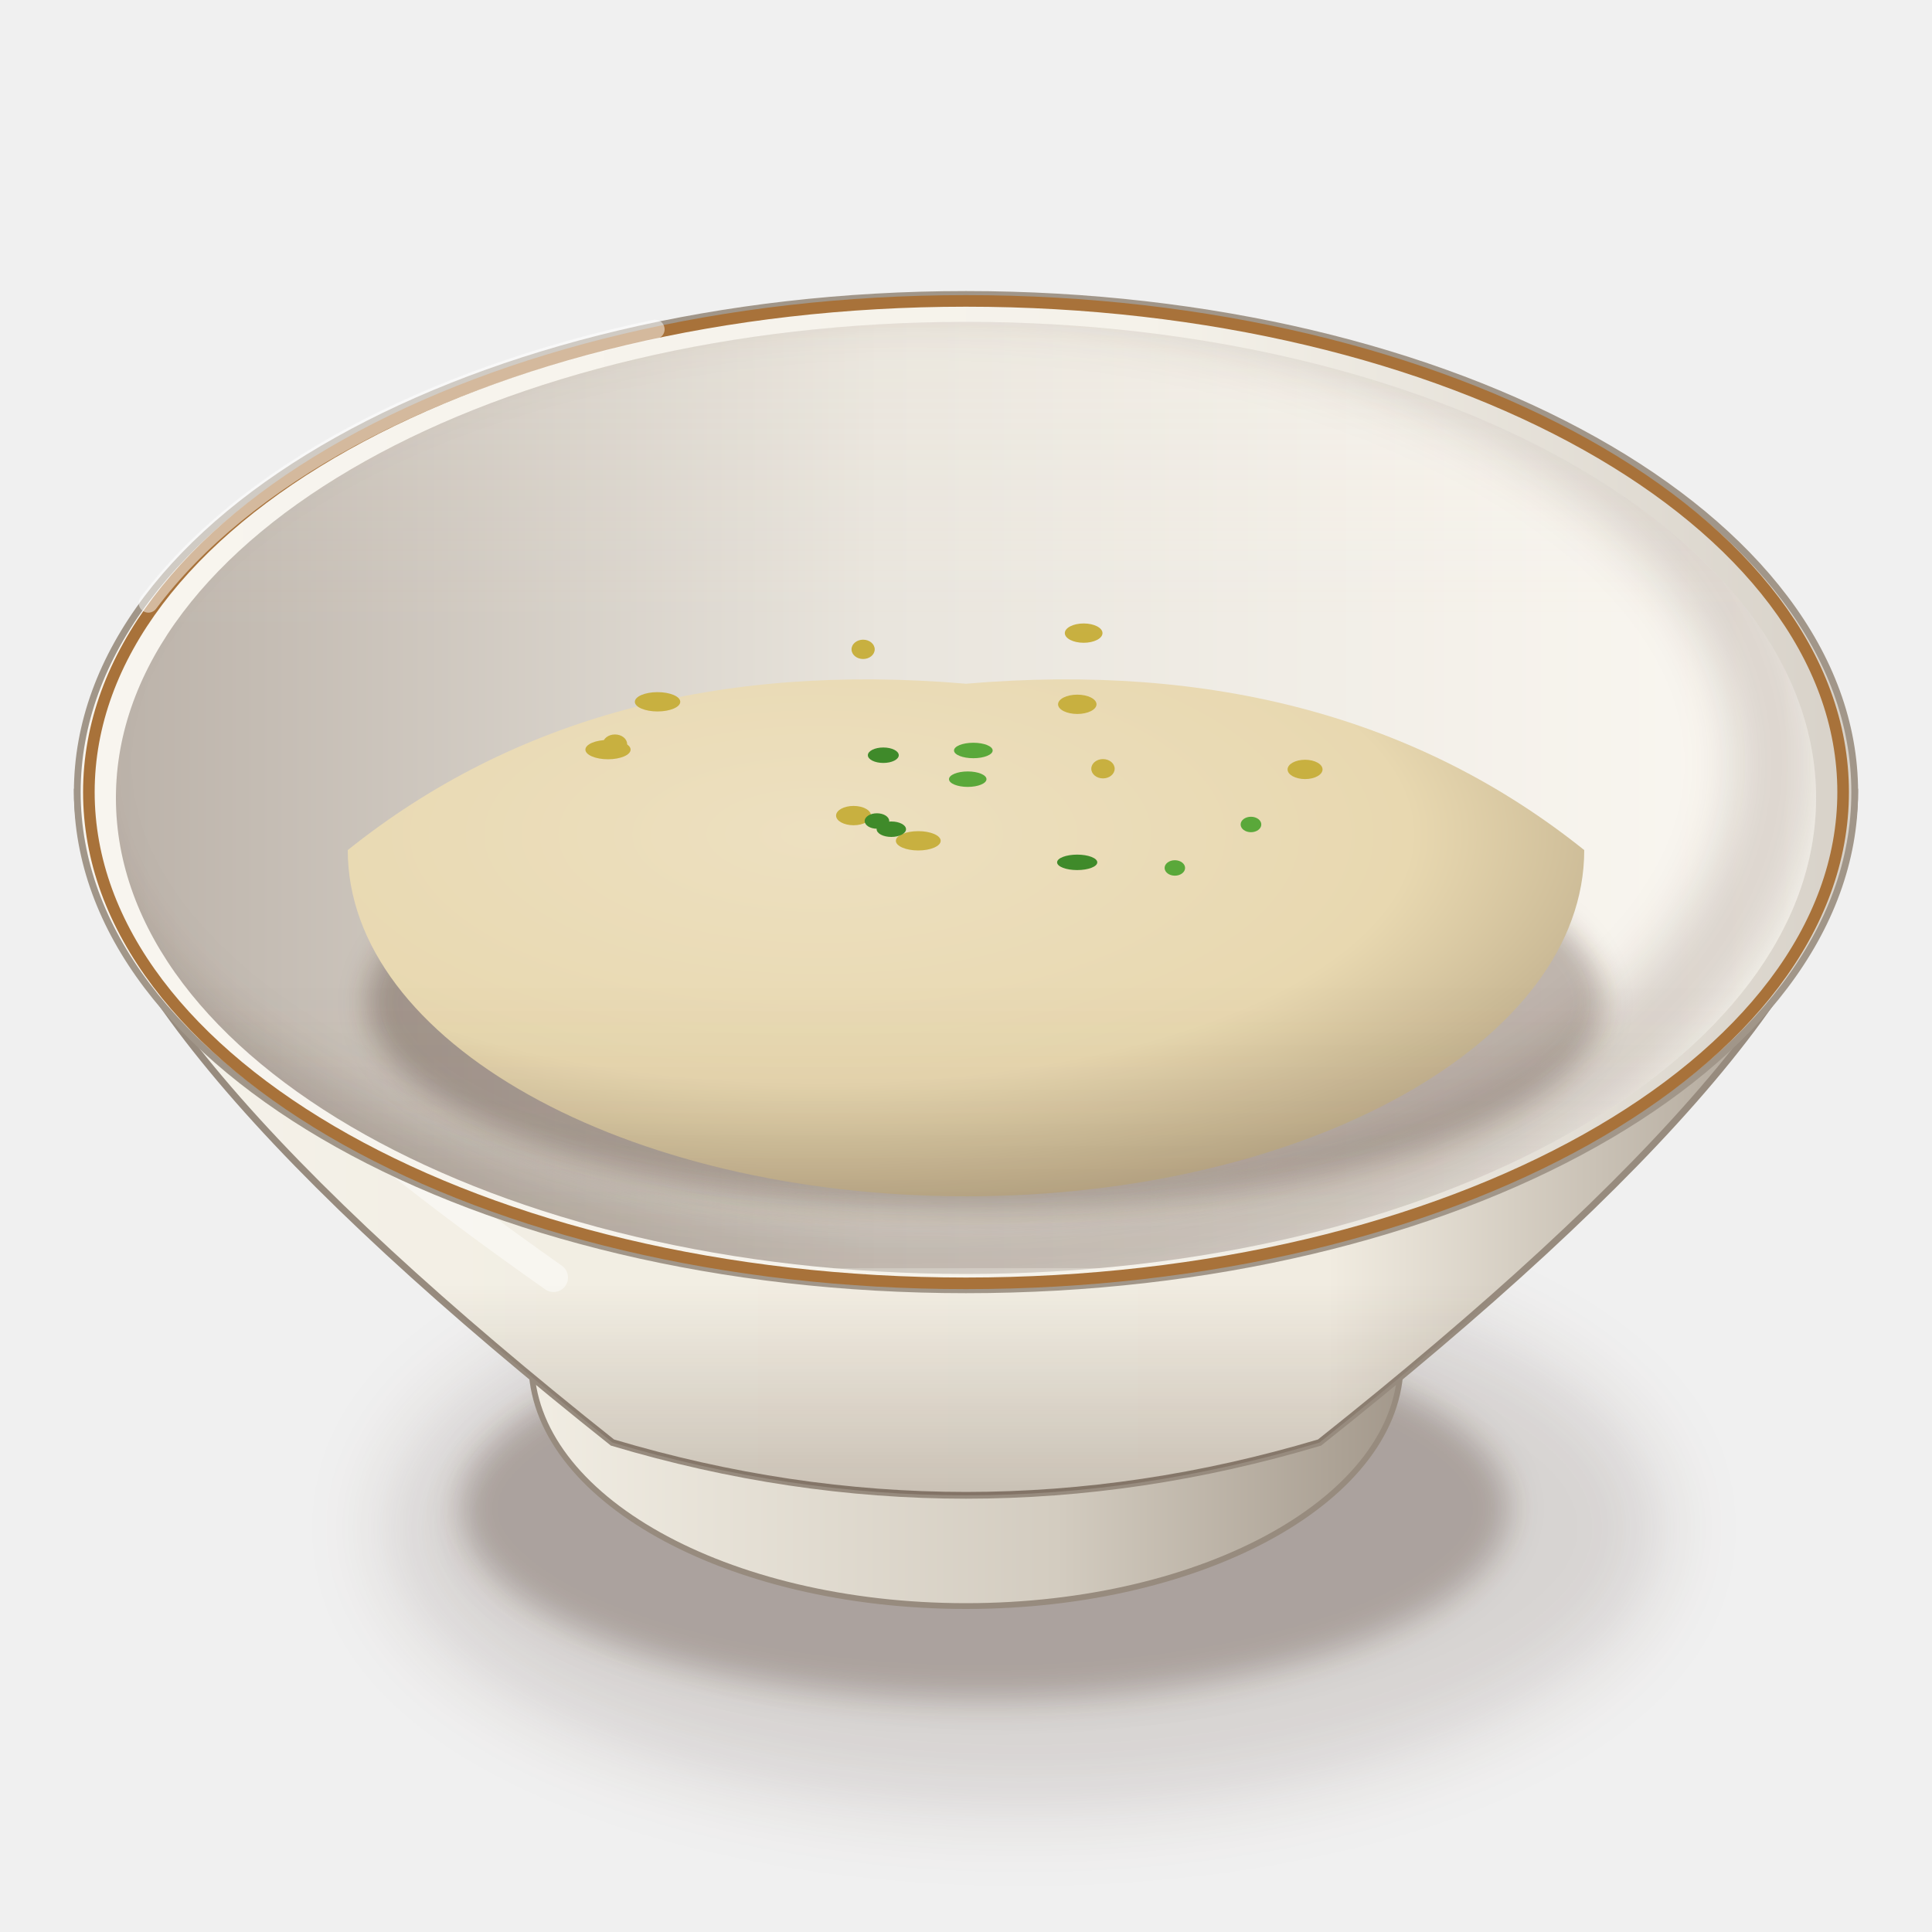
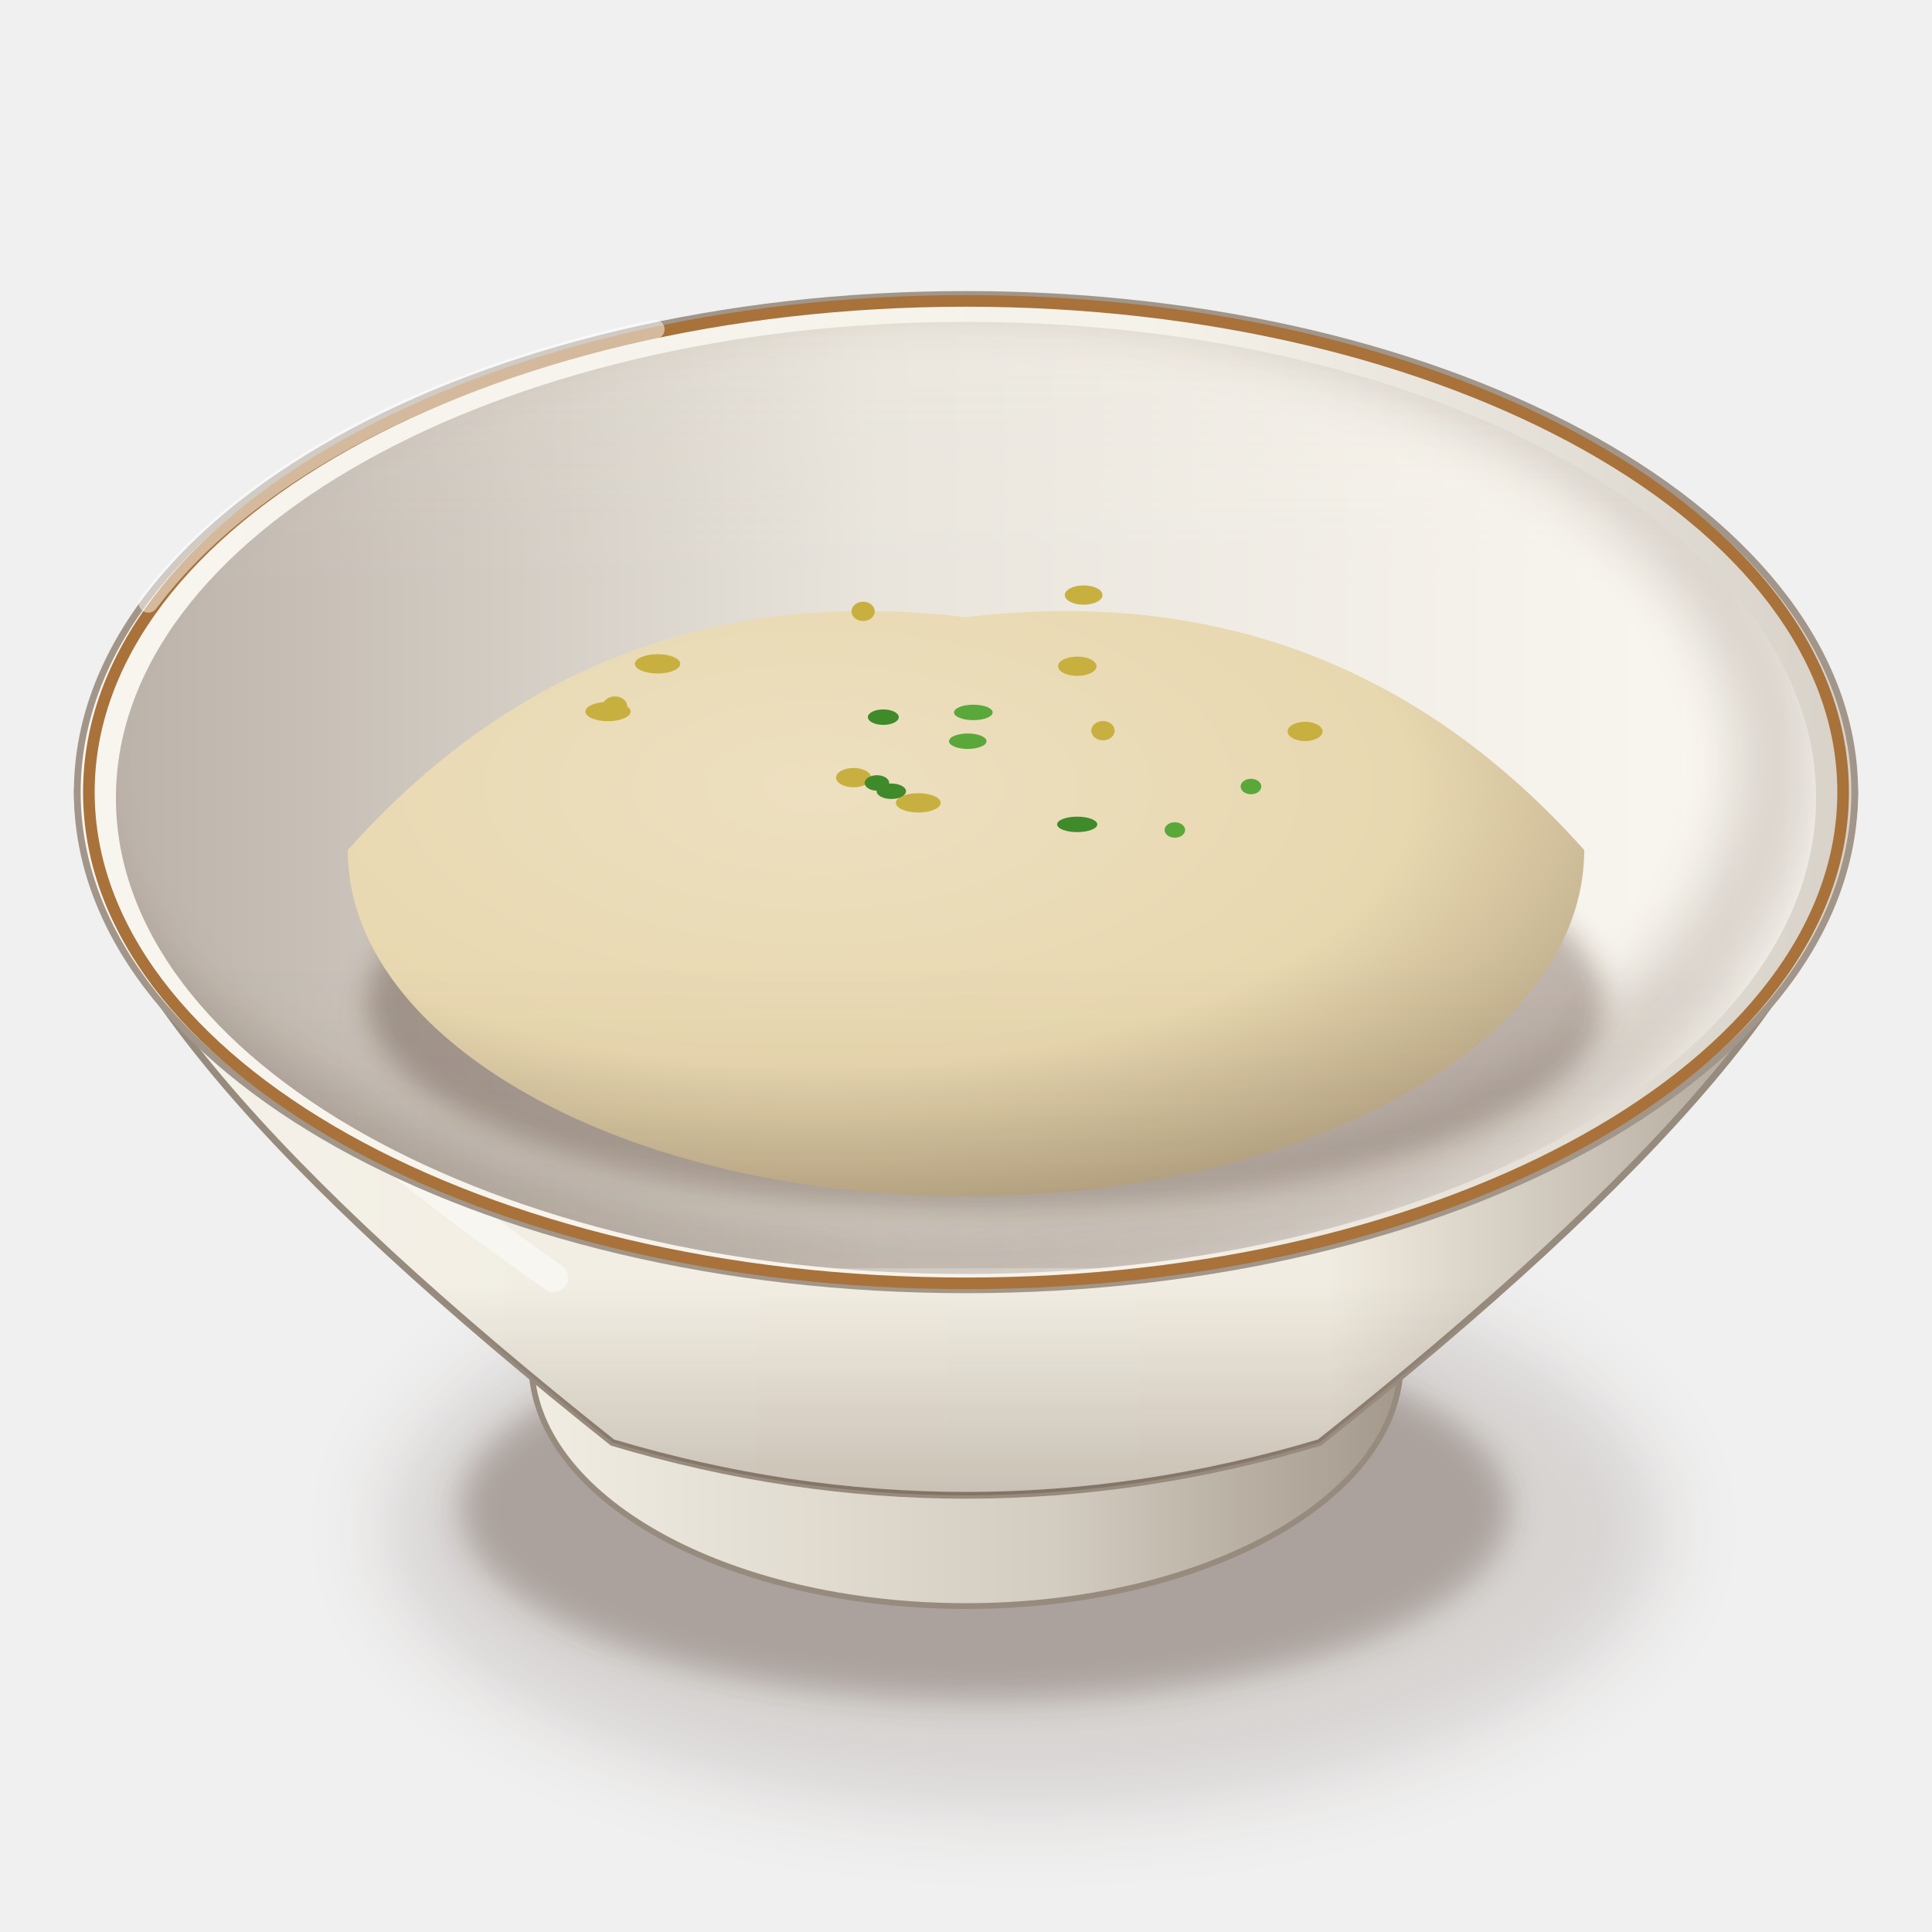
<svg xmlns="http://www.w3.org/2000/svg" viewBox="0 0 200 200" width="400" height="400">
  <defs>
    <filter id="eg_tahina-1" x="-50%" y="-50%" width="200%" height="200%">
      <feGaussianBlur stdDeviation="4" />
    </filter>
    <filter id="eg_tahina-2" x="-50%" y="-50%" width="200%" height="200%">
      <feGaussianBlur stdDeviation="1.6" />
    </filter>
    <linearGradient id="eg_tahina-3" x1="0" y1="0" x2="1" y2="0">
      <stop offset="0" stop-color="#f2eee4" />
      <stop offset="0.6" stop-color="#d3ccc0" />
      <stop offset="1" stop-color="#a19689" />
    </linearGradient>
    <linearGradient id="eg_tahina-4" x1="0" y1="0" x2="1" y2="0">
      <stop offset="0" stop-color="#f5f2eb" />
      <stop offset="0.28" stop-color="#f2eee3" />
      <stop offset="0.7" stop-color="#f1ece1" />
      <stop offset="1" stop-color="#a19689" />
    </linearGradient>
    <linearGradient id="eg_tahina-5" x1="0" y1="0" x2="0" y2="1">
      <stop offset="0" stop-color="#3a2212" stop-opacity="0" />
      <stop offset="0.7" stop-color="#3a2212" stop-opacity="0" />
      <stop offset="1" stop-color="#3a2212" stop-opacity="0.22" />
    </linearGradient>
    <linearGradient id="eg_tahina-6" x1="0" y1="0" x2="1" y2="0">
      <stop offset="0" stop-color="#f8f5ef" />
      <stop offset="0.6" stop-color="#f5f2ea" />
      <stop offset="1" stop-color="#d7d1c8" />
    </linearGradient>
    <linearGradient id="eg_tahina-7" x1="0" y1="0" x2="1" y2="0">
      <stop offset="0" stop-color="#bcb3aa" />
      <stop offset="0.45" stop-color="#e9e5dd" />
      <stop offset="1" stop-color="#fbf8f2" />
    </linearGradient>
    <clipPath id="eg_tahina-8">
      <path d="M12,82.6A88,49.28 0 1 0 188,82.6A88,49.28 0 1 0 12,82.6Z" />
    </clipPath>
    <filter id="eg_tahina-9" x="-50%" y="-50%" width="200%" height="200%">
      <feGaussianBlur stdDeviation="2.5" />
    </filter>
    <clipPath id="eg_tahina-10">
      <path d="M12,82.6 A88,49.28 0 0 0 188,82.6 L200,82.6 L200,0 L0,0 L0,82.6Z" />
    </clipPath>
    <filter id="eg_tahina-11" x="-50%" y="-50%" width="200%" height="200%">
      <feGaussianBlur stdDeviation="1.4" />
    </filter>
    <radialGradient id="eg_tahina-12" cx="0.38" cy="0.3" r="0.8">
      <stop offset="0" stop-color="#ede0c0" />
      <stop offset="0.6" stop-color="#e8d8b0" />
      <stop offset="1" stop-color="#af9d7d" />
    </radialGradient>
    <linearGradient id="eg_tahina-13" x1="0" y1="0" x2="0" y2="1">
      <stop offset="0" stop-color="#fff8ec" stop-opacity="0.2" />
      <stop offset="0.45" stop-color="#fff8ec" stop-opacity="0" />
      <stop offset="0.75" stop-color="#3a2212" stop-opacity="0" />
      <stop offset="1" stop-color="#3a2212" stop-opacity="0.1" />
    </linearGradient>
  </defs>
  <ellipse cx="106" cy="158.18" rx="66.08" ry="29.08" fill="#3a2212" opacity="0.14" filter="url(#eg_tahina-1)" />
  <ellipse cx="102" cy="156.18" rx="54.28" ry="19.82" fill="#3a2212" opacity="0.28" filter="url(#eg_tahina-2)" />
  <path d="M53,135.06 L55,141.06 A45,25.2 0 0 0 145,141.06 L147,135.06Z" fill="url(#eg_tahina-3)" stroke="#978b7e" stroke-width=".6" />
  <path d="M8,82 C8,98.8 29,122 63.4,149.33 Q100,160.26 136.6,149.33 C171,122 192,98.8 192,82Z" fill="url(#eg_tahina-4)" stroke="#978b7e" stroke-width=".7" />
  <path d="M8,82 C8,98.8 29,122 63.4,149.33 Q100,160.26 136.6,149.33 C171,122 192,98.8 192,82Z" fill="url(#eg_tahina-5)" />
  <path d="M16,92 Q20,106 57.3,132.25" stroke="#fff" stroke-width="3" fill="none" stroke-linecap="round" opacity="0.45" />
  <path d="M8,82A92,51.52 0 1 0 192,82A92,51.52 0 1 0 8,82Z" fill="url(#eg_tahina-6)" stroke="#a19689" stroke-width=".7" />
  <path d="M12,82.6A88,49.28 0 1 0 188,82.6A88,49.28 0 1 0 12,82.6Z" fill="url(#eg_tahina-7)" />
  <g clip-path="url(#eg_tahina-8)">
    <path d="M4,79A90,51.28 0 1 0 184,79A90,51.28 0 1 0 4,79Z" fill="none" stroke="#3a2212" stroke-width="9" opacity=".16" filter="url(#eg_tahina-9)" />
  </g>
  <path d="M9.2,82A90.8,50.85 0 1 0 190.8,82A90.8,50.85 0 1 0 9.2,82Z" fill="none" stroke="#a8723a" stroke-width="1.2" />
  <g clip-path="url(#eg_tahina-10)">
    <ellipse cx="102" cy="103.74" rx="64" ry="21.5" fill="#3a2212" opacity="0.3" filter="url(#eg_tahina-11)" />
-     <path d="M36,88 Q61.6,67.5 100,70.78 Q138.4,67.5 164,88 A64,35.84 0 0 1 36,88Z" fill="url(#eg_tahina-12)" />
-     <ellipse cx="68.07" cy="72.65" rx="2.35" ry="1" fill="#c8b040" />
-     <ellipse cx="111.52" cy="72.91" rx="1.99" ry="1" fill="#c8b040" />
-     <ellipse cx="88.36" cy="84.43" rx="1.81" ry="1" fill="#c8b040" />
-     <ellipse cx="95.06" cy="87.04" rx="2.32" ry="1" fill="#c8b040" />
-     <ellipse cx="89.35" cy="67.22" rx="1.2" ry="1" fill="#c8b040" />
-     <ellipse cx="112.18" cy="65.54" rx="1.95" ry="1" fill="#c8b040" />
-     <ellipse cx="62.94" cy="77.6" rx="2.34" ry="1" fill="#c8b040" />
-     <ellipse cx="114.18" cy="79.58" rx="1.21" ry="1" fill="#c8b040" />
-     <ellipse cx="135.1" cy="79.65" rx="1.81" ry="1" fill="#c8b040" />
-     <ellipse cx="63.66" cy="77.03" rx="1.26" ry="1" fill="#c8b040" />
-     <ellipse cx="90.78" cy="84.99" rx="1.27" ry="0.8" fill="#3f8a2a" />
-     <ellipse cx="129.5" cy="85.35" rx="1.07" ry="0.8" fill="#5aa83a" />
-     <ellipse cx="91.44" cy="78.18" rx="1.6" ry="0.8" fill="#3f8a2a" />
-     <ellipse cx="121.62" cy="89.85" rx="1.06" ry="0.8" fill="#5aa83a" />
-     <ellipse cx="111.51" cy="89.27" rx="2.08" ry="0.8" fill="#3f8a2a" />
-     <ellipse cx="100.76" cy="77.69" rx="2" ry="0.8" fill="#5aa83a" />
-     <ellipse cx="92.27" cy="85.84" rx="1.52" ry="0.8" fill="#3f8a2a" />
-     <ellipse cx="100.18" cy="80.66" rx="1.94" ry="0.8" fill="#5aa83a" />
+     <path d="M36,88 Q61.6,59.3 100,63.89 Q138.4,59.3 164,88 A64,35.84 0 0 1 36,88Z" fill="url(#eg_tahina-12)" />
+     <ellipse cx="68.07" cy="68.72" rx="2.35" ry="1" fill="#c8b040" />
+     <ellipse cx="111.52" cy="68.97" rx="1.99" ry="1" fill="#c8b040" />
+     <ellipse cx="88.36" cy="80.5" rx="1.81" ry="1" fill="#c8b040" />
+     <ellipse cx="95.06" cy="83.11" rx="2.32" ry="1" fill="#c8b040" />
+     <ellipse cx="89.35" cy="63.29" rx="1.2" ry="1" fill="#c8b040" />
+     <ellipse cx="112.18" cy="61.6" rx="1.95" ry="1" fill="#c8b040" />
+     <ellipse cx="62.94" cy="73.66" rx="2.34" ry="1" fill="#c8b040" />
+     <ellipse cx="114.18" cy="75.64" rx="1.21" ry="1" fill="#c8b040" />
+     <ellipse cx="135.1" cy="75.72" rx="1.81" ry="1" fill="#c8b040" />
+     <ellipse cx="63.66" cy="73.09" rx="1.26" ry="1" fill="#c8b040" />
+     <ellipse cx="90.78" cy="81.05" rx="1.27" ry="0.8" fill="#3f8a2a" />
+     <ellipse cx="129.5" cy="81.42" rx="1.07" ry="0.8" fill="#5aa83a" />
+     <ellipse cx="91.44" cy="74.24" rx="1.6" ry="0.8" fill="#3f8a2a" />
+     <ellipse cx="121.62" cy="85.92" rx="1.06" ry="0.8" fill="#5aa83a" />
+     <ellipse cx="111.51" cy="85.34" rx="2.08" ry="0.8" fill="#3f8a2a" />
+     <ellipse cx="100.76" cy="73.75" rx="2" ry="0.8" fill="#5aa83a" />
+     <ellipse cx="92.27" cy="81.91" rx="1.52" ry="0.8" fill="#3f8a2a" />
+     <ellipse cx="100.18" cy="76.73" rx="1.94" ry="0.8" fill="#5aa83a" />
  </g>
-   <rect x="0" y="12.72" width="200" height="118.56" fill="url(#eg_tahina-13)" clip-path="url(#eg_tahina-8)" />
+   <rect x="0" y="4.72" width="200" height="126.56" fill="url(#eg_tahina-13)" clip-path="url(#eg_tahina-8)" />
  <path d="M15.36,62.42 A92,51.52 0 0 1 67.8,34.09" stroke="#fff" stroke-width="2" fill="none" stroke-linecap="round" opacity="0.5" />
</svg>
